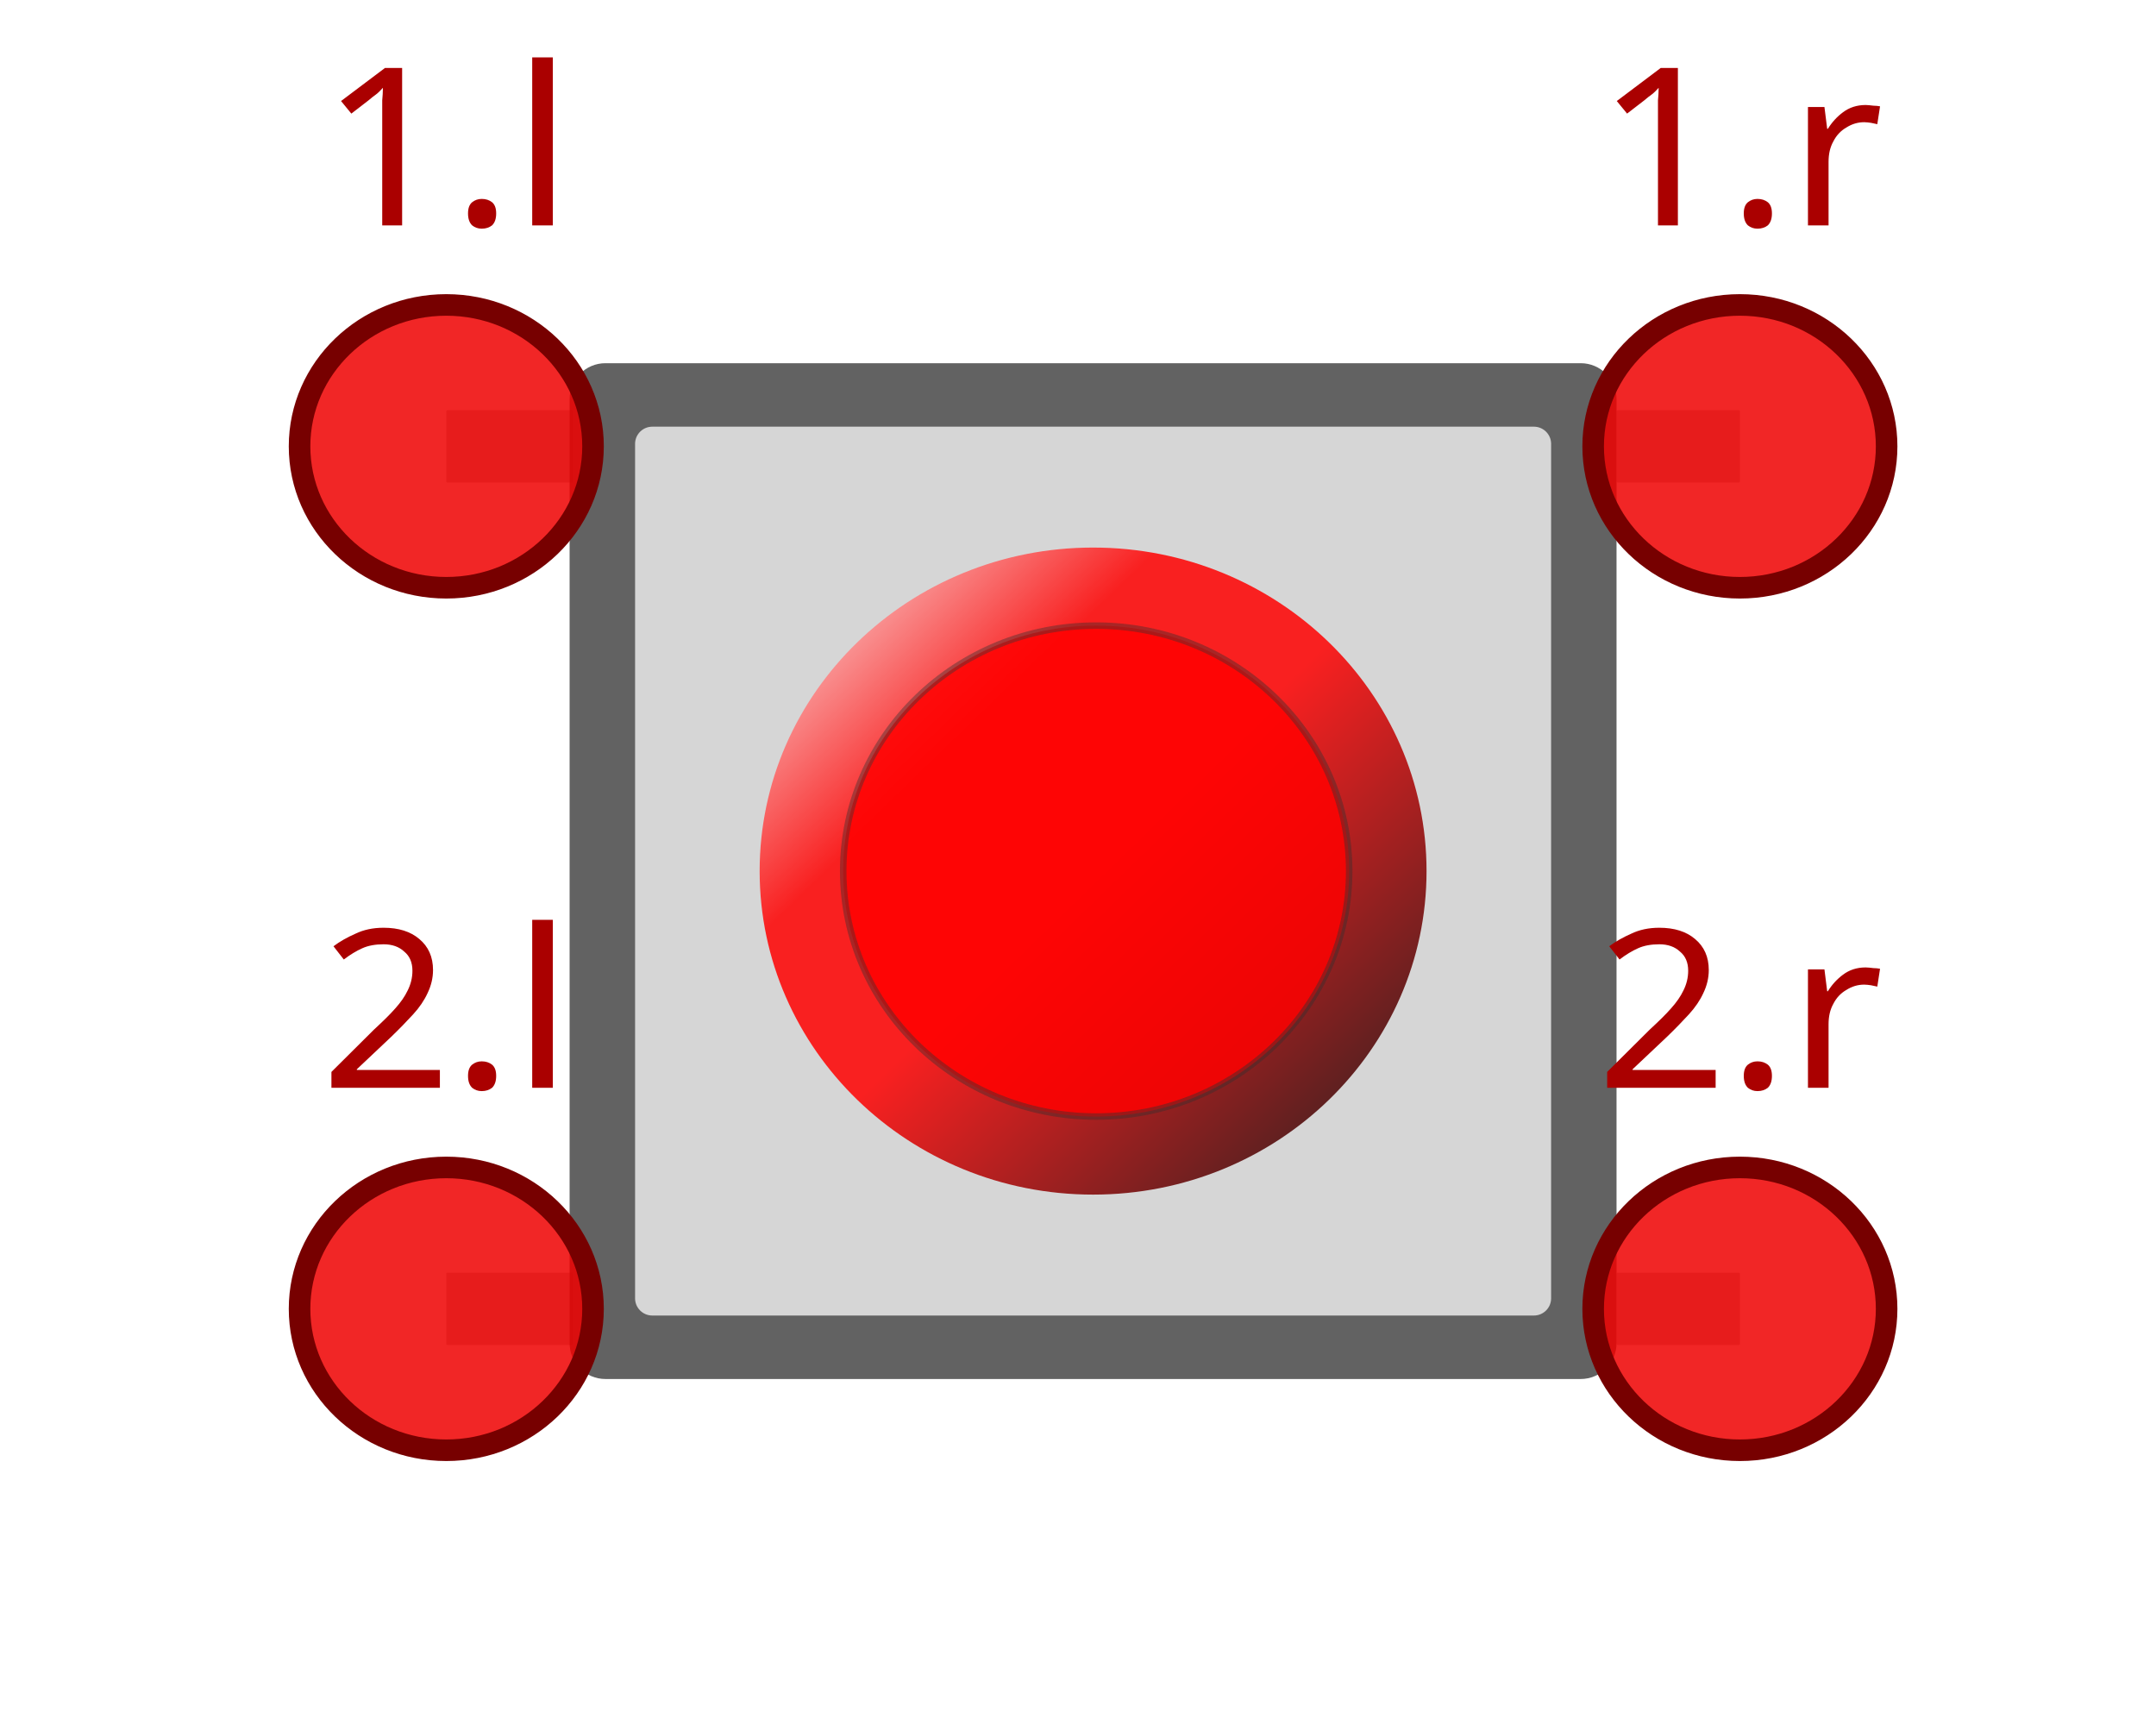
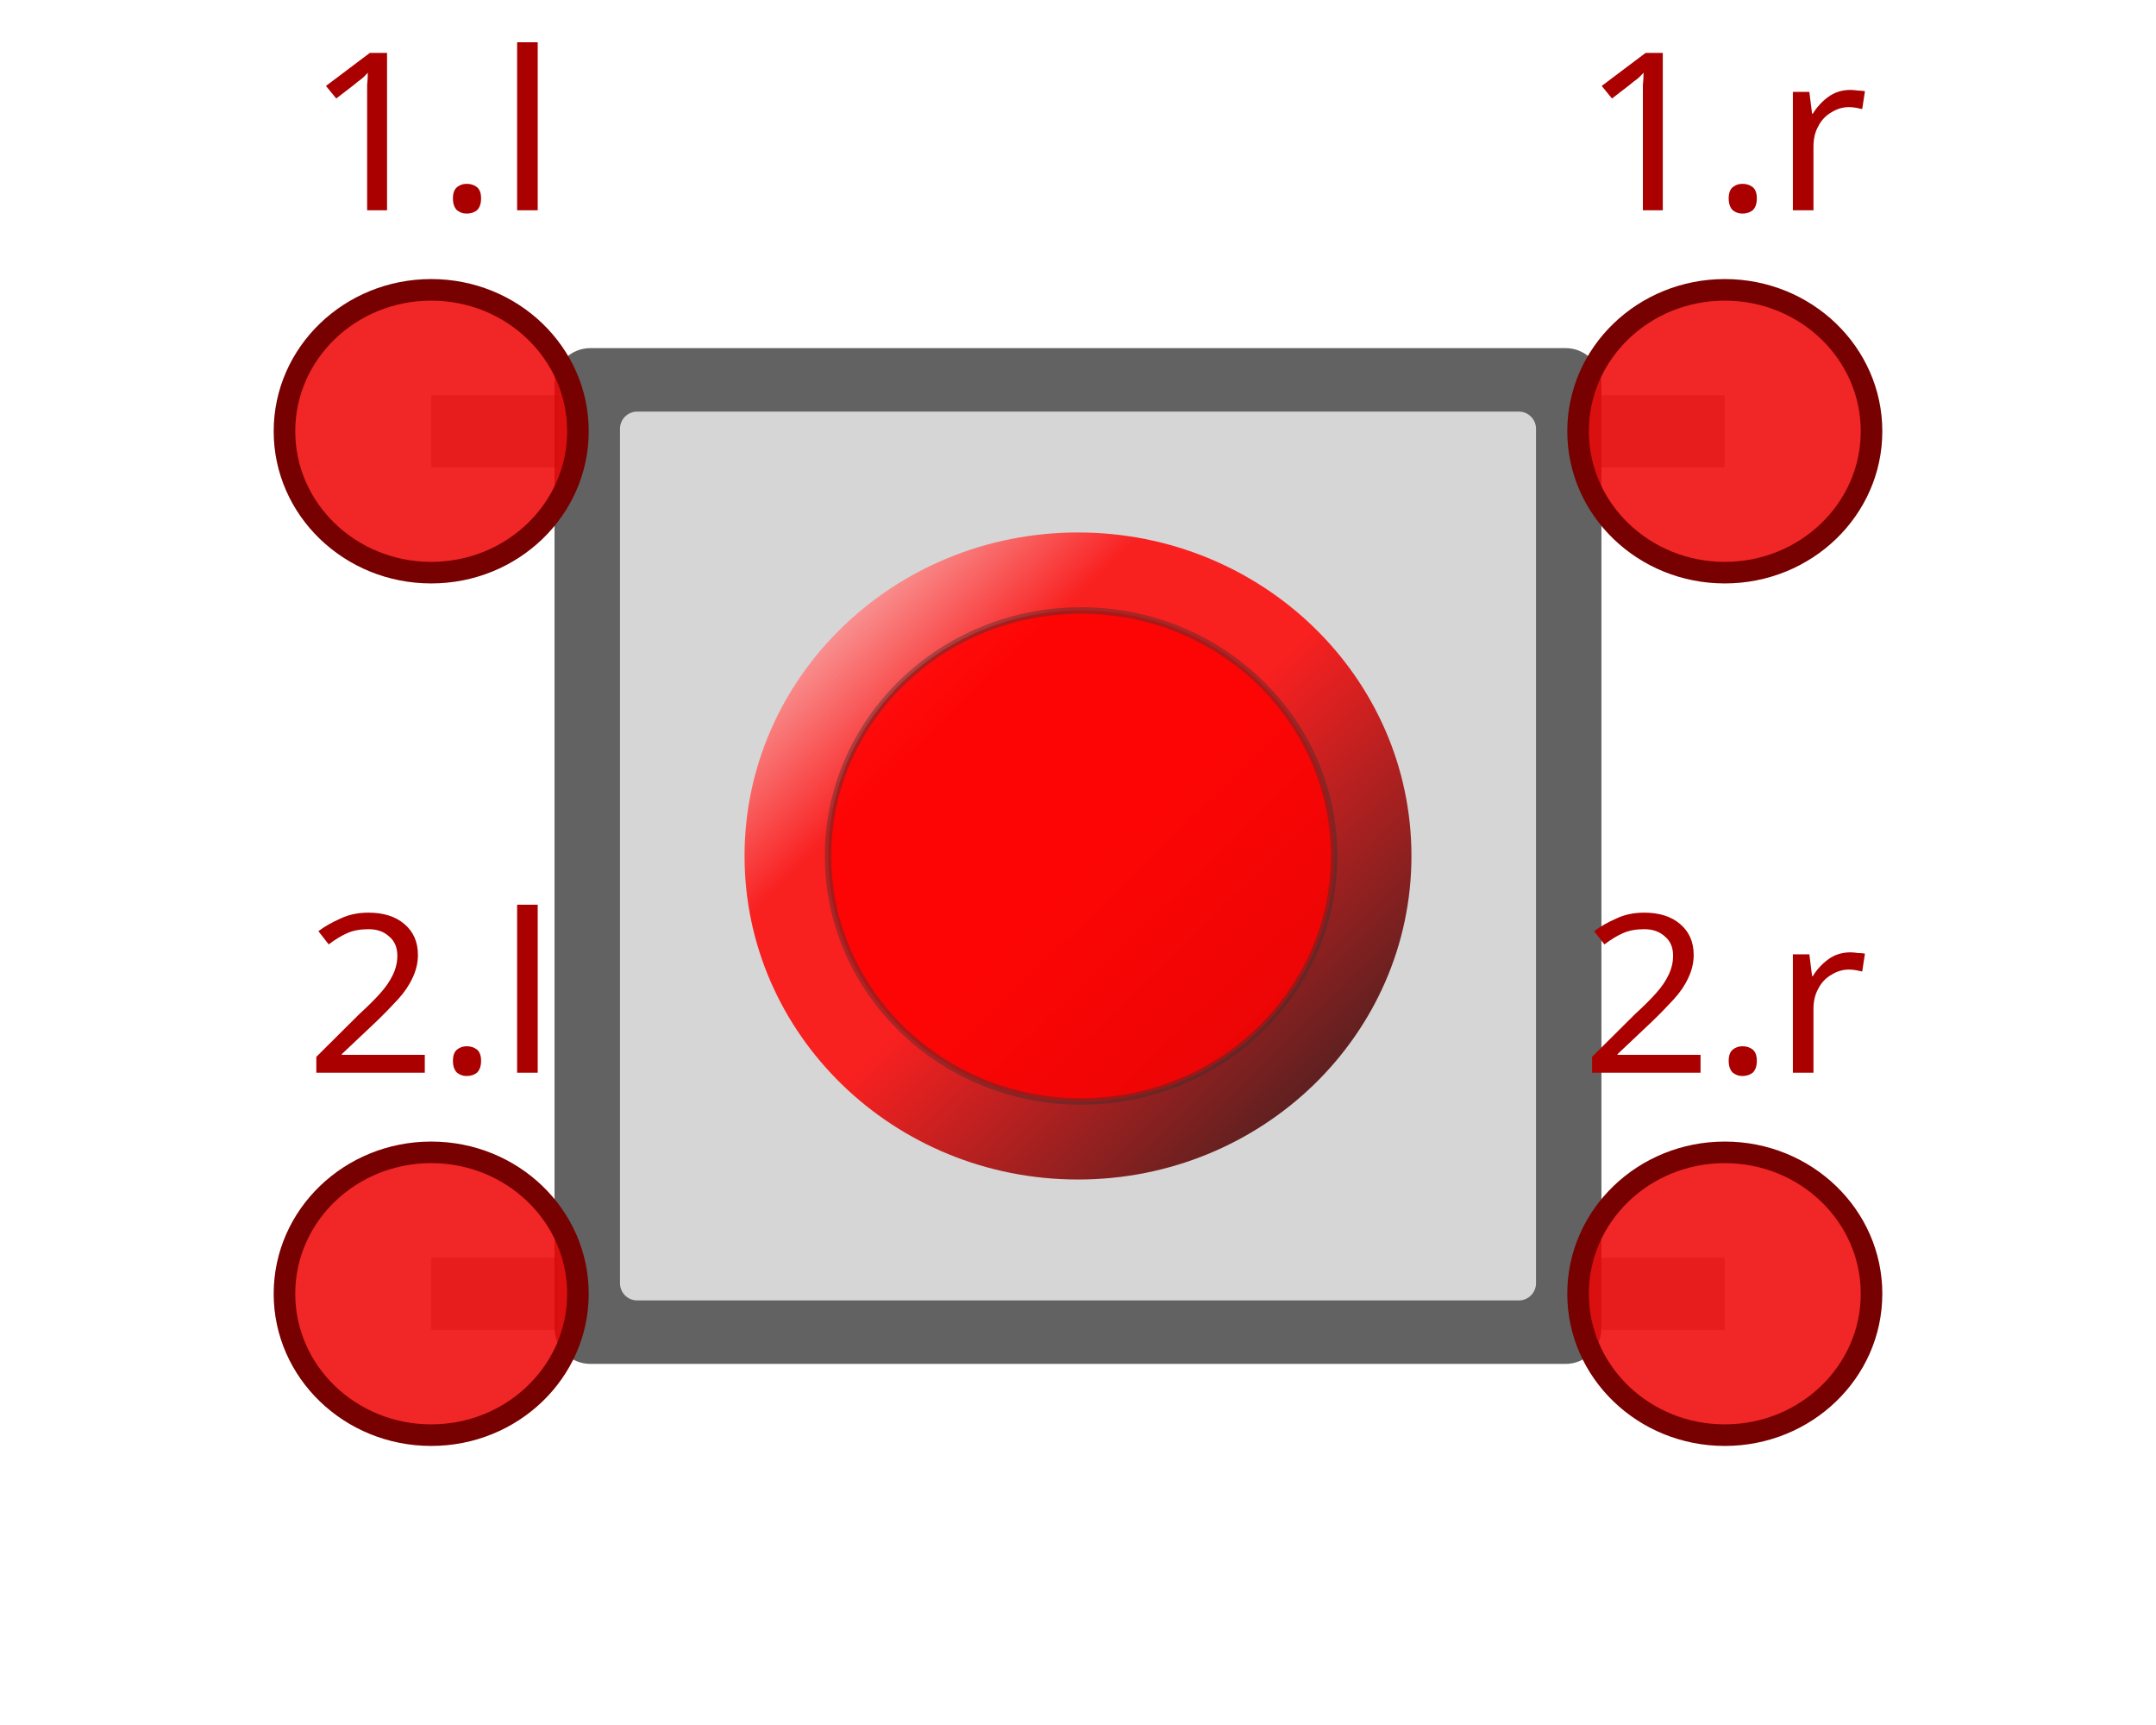
<svg xmlns="http://www.w3.org/2000/svg" width="50" height="40" viewBox="0 0 50 40" version="1.1" id="svg18">
  <defs id="defs18">
    <defs id="defs8">
      <linearGradient x1="2.178" x2="9.822" y1="2.178" y2="9.822" id="grad-up-pushbutton0" gradientUnits="userSpaceOnUse" gradientTransform="matrix(2.023271,0,0,1.962917,22.93236,18.0718)">
        <stop stop-color="#ffffff" offset="0" id="stop1" />
        <stop offset="0.3" id="stop2" stop-color="red" />
        <stop offset="0.5" id="stop3" stop-color="red" />
        <stop offset="1" id="stop4" />
      </linearGradient>
      <linearGradient x1="9.822" x2="2.178" y1="9.822" y2="2.178" gradientUnits="userSpaceOnUse" id="grad-down-pushbutton0">
        <stop stop-color="#ffffff" offset="0" id="stop5" />
        <stop offset="0.3" id="stop6" stop-color="red" />
        <stop offset="0.5" id="stop7" stop-color="red" />
        <stop offset="1" id="stop8" />
      </linearGradient>
    </defs>
  </defs>
-   <g id="g24" transform="translate(-9.65,-9.65)">
+   <g id="g24" transform="translate(-10,-10)">
    <g id="g23">
      <rect style="opacity:0.85;fill:#b3b3b3;stroke-width:3.269;paint-order:stroke markers fill" id="rect18" width="2.944" height="1.677" x="20" y="19.162" rx="0.028" ry="0.028" />
      <rect style="opacity:0.85;fill:#b3b3b3;stroke-width:3.198;paint-order:stroke markers fill" id="rect18-5" width="2.932" height="1.677" x="20" y="39.162" rx="0.027" ry="0.027" />
      <rect style="opacity:0.85;fill:#b3b3b3;stroke-width:3.198;paint-order:stroke markers fill" id="rect18-0" width="2.86" height="1.677" x="47.14" y="19.162" rx="0.027" ry="0.027" />
      <rect style="opacity:0.85;fill:#b3b3b3;stroke-width:3.198;paint-order:stroke markers fill" id="rect18-0-4" width="2.86" height="1.677" x="47.14" y="39.162" rx="0.027" ry="0.027" />
      <g id="g22" transform="translate(-0.07198071)">
        <g id="g21">
          <rect x="22.932" y="18.072" width="24.279" height="23.555" rx="0.831" ry="0.831" fill="#464646" id="rect8" style="opacity:0.85;stroke-width:1.89" />
          <rect x="24.45" y="19.544" width="21.244" height="20.611" rx="0.399" ry="0.399" fill="#eaeaea" id="rect9" style="opacity:0.85;stroke-width:1.89" />
        </g>
        <ellipse cx="35.072" cy="29.849" id="circle15" fill="url(#grad-up-pushbutton0)" style="opacity:0.85;fill:url(#grad-up-pushbutton0);stroke-width:1.89" rx="7.733" ry="7.502" />
      </g>
      <ellipse class="button-active-circle" cx="35.072" cy="29.849" id="circle16" style="opacity:0.85;fill:url(#grad-down-$%7BuniqueId%7D);stroke-width:1.89" fill="url(#grad-down-pushbutton0)" rx="7.733" ry="7.502" />
      <ellipse cx="35.072" cy="29.849" stroke="#2f2f2f" stroke-opacity="0.47" stroke-width="0.151" id="circle17" fill="#ff0000" style="opacity:0.85" rx="5.867" ry="5.692" />
    </g>
    <ellipse id="pin-1.l" cx="20" cy="20" fill="#ee0000" fill-opacity="0.85" stroke="#770000" stroke-width="0.5" rx="3.403" ry="3.279" />
    <text x="19.63" y="15.157" font-size="5.219px" fill="#aa0000" text-anchor="middle" font-family="sans-serif" id="text14" style="stroke-width:1" transform="scale(1.018838,0.9815098)">1.l</text>
    <ellipse id="pin-2.l" cx="20" cy="40" fill="#ee0000" fill-opacity="0.85" stroke="#770000" stroke-width="0.5" rx="3.403" ry="3.279" />
    <text x="19.63" y="35.534" font-size="5.219px" fill="#aa0000" text-anchor="middle" font-family="sans-serif" id="text15" style="stroke-width:1" transform="scale(1.018838,0.9815098)">2.l</text>
    <ellipse id="pin-1.r" cx="50" cy="20" fill="#ee0000" fill-opacity="0.85" stroke="#770000" stroke-width="0.5" rx="3.403" ry="3.279" />
    <text x="49.075" y="15.157" font-size="5.219px" fill="#aa0000" text-anchor="middle" font-family="sans-serif" id="text16" style="stroke-width:1" transform="scale(1.018838,0.9815098)">1.r</text>
    <ellipse id="pin-2.r" cx="50" cy="40" fill="#ee0000" fill-opacity="0.85" stroke="#770000" stroke-width="0.5" rx="3.403" ry="3.279" />
    <text x="49.075" y="35.534" font-size="5.219px" fill="#aa0000" text-anchor="middle" font-family="sans-serif" id="text17" style="stroke-width:1" transform="scale(1.018838,0.9815098)">2.r</text>
  </g>
</svg>
